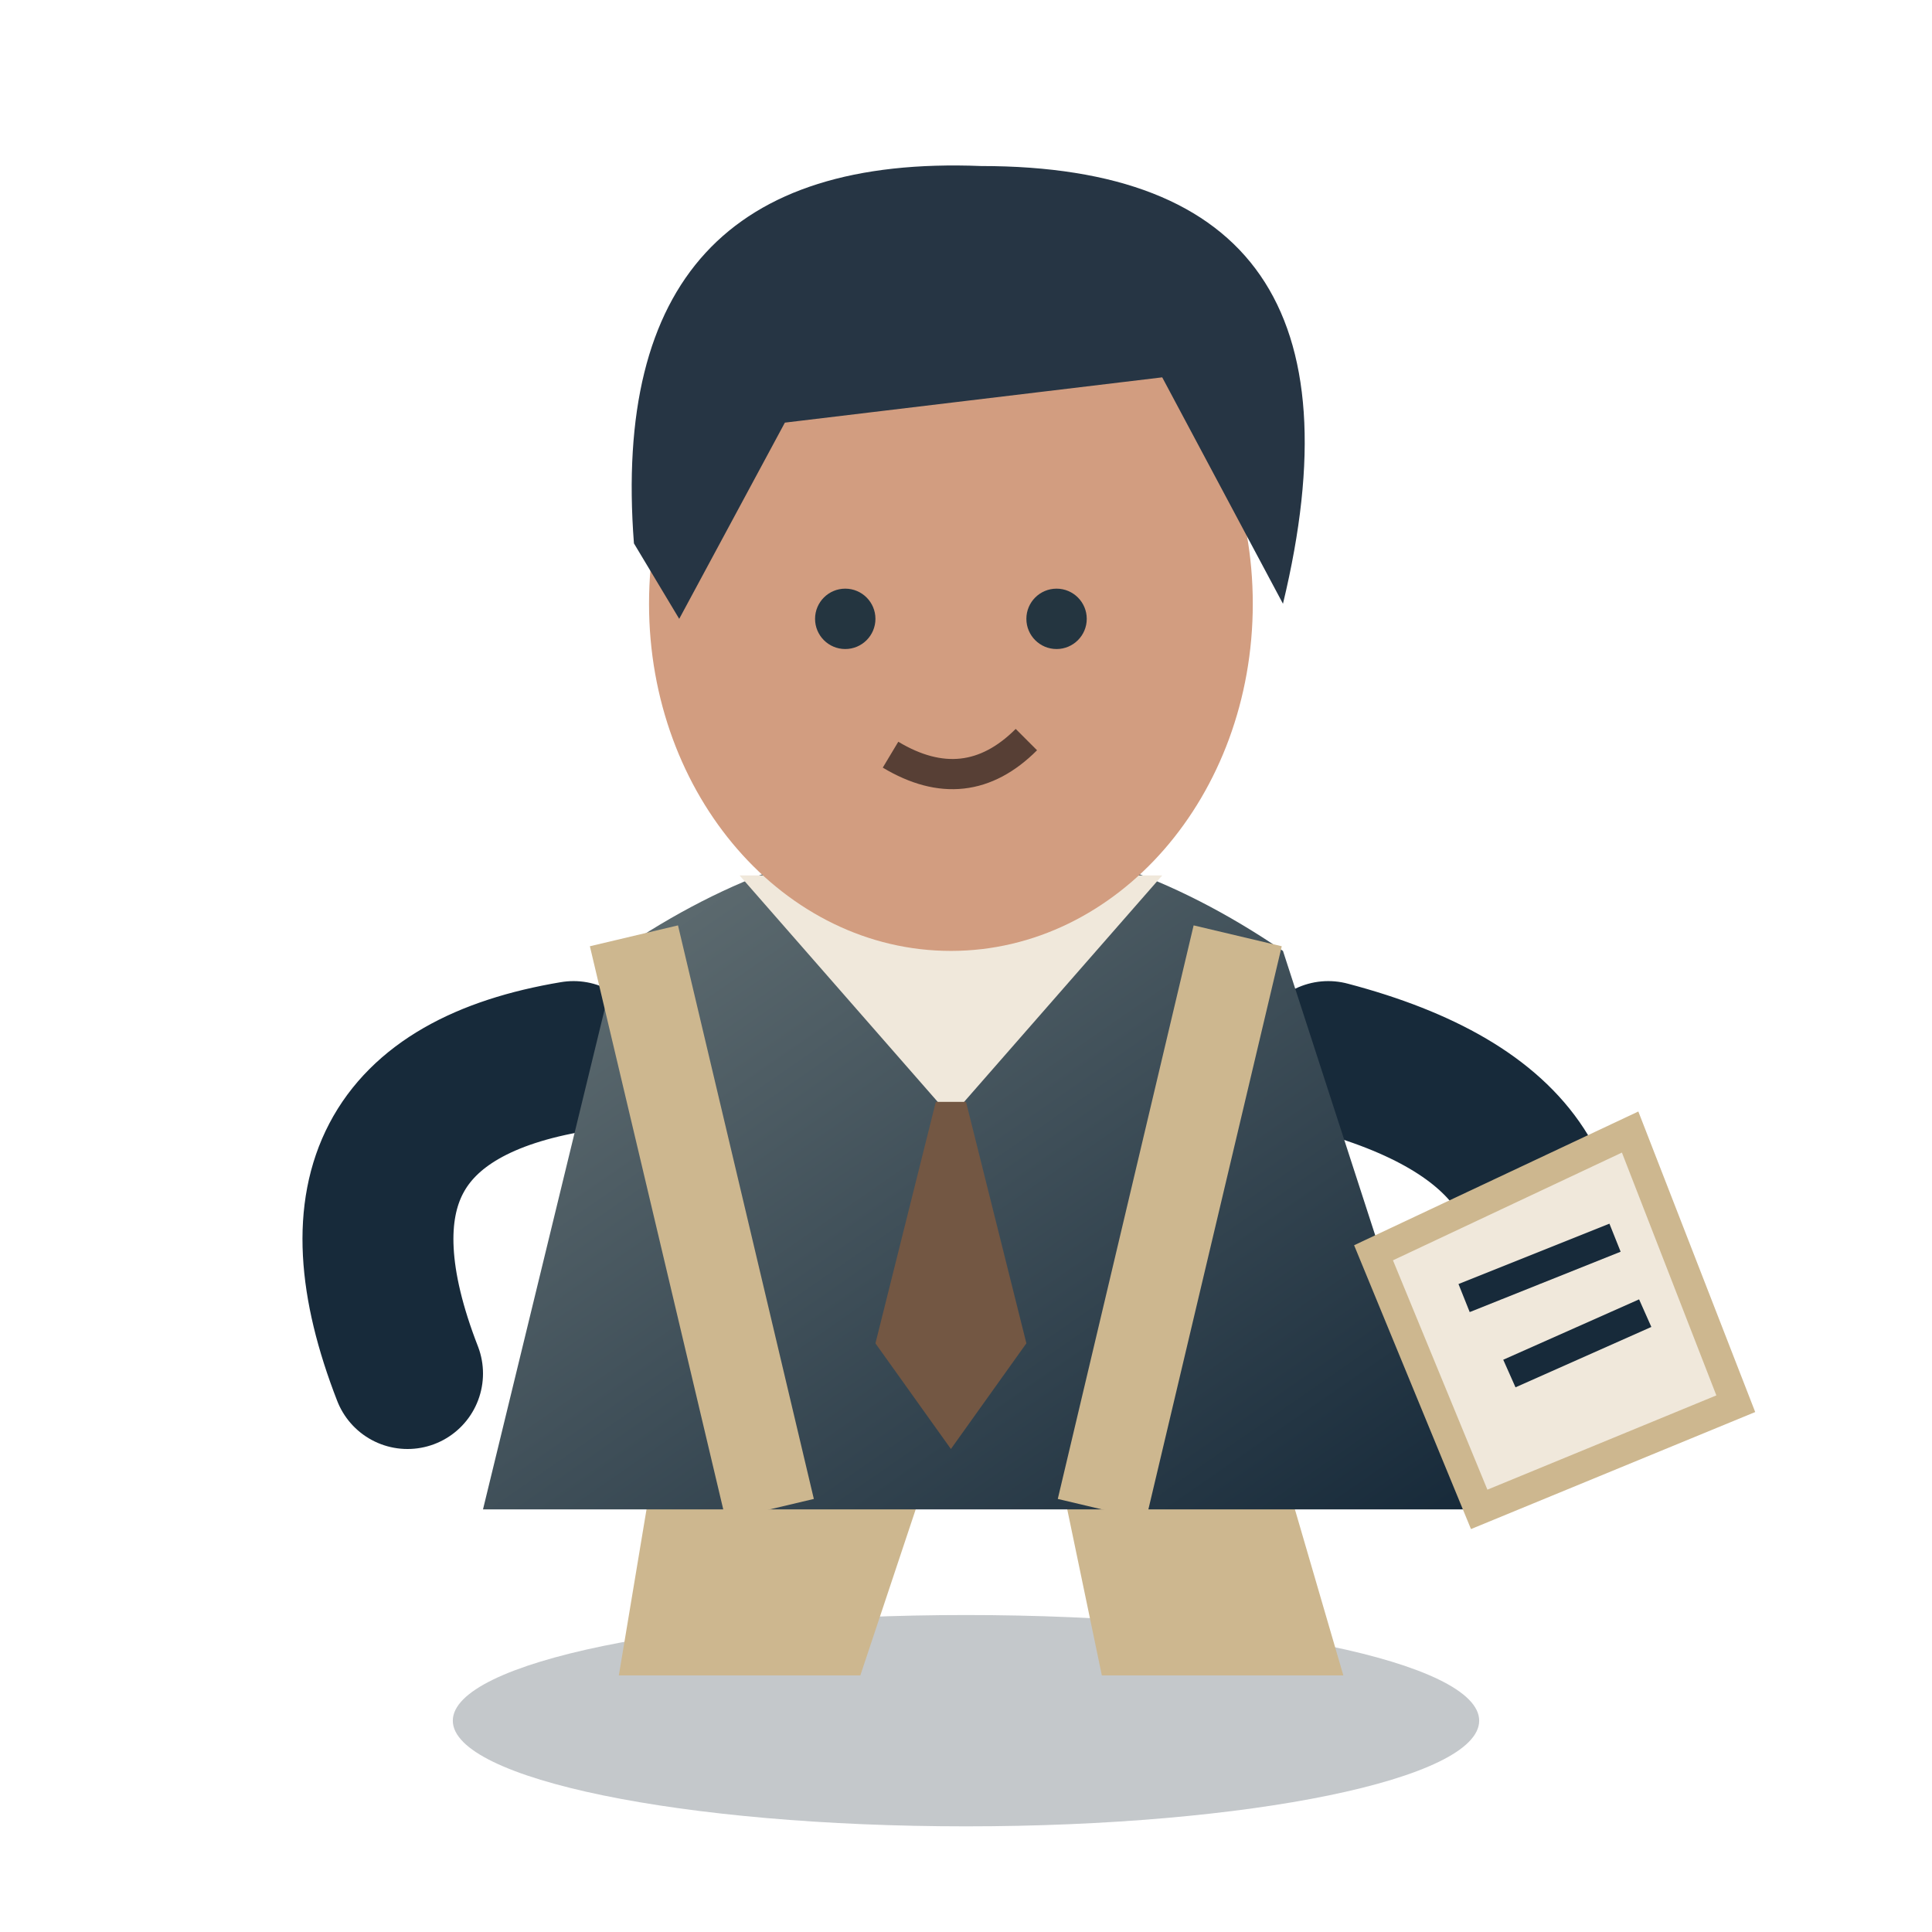
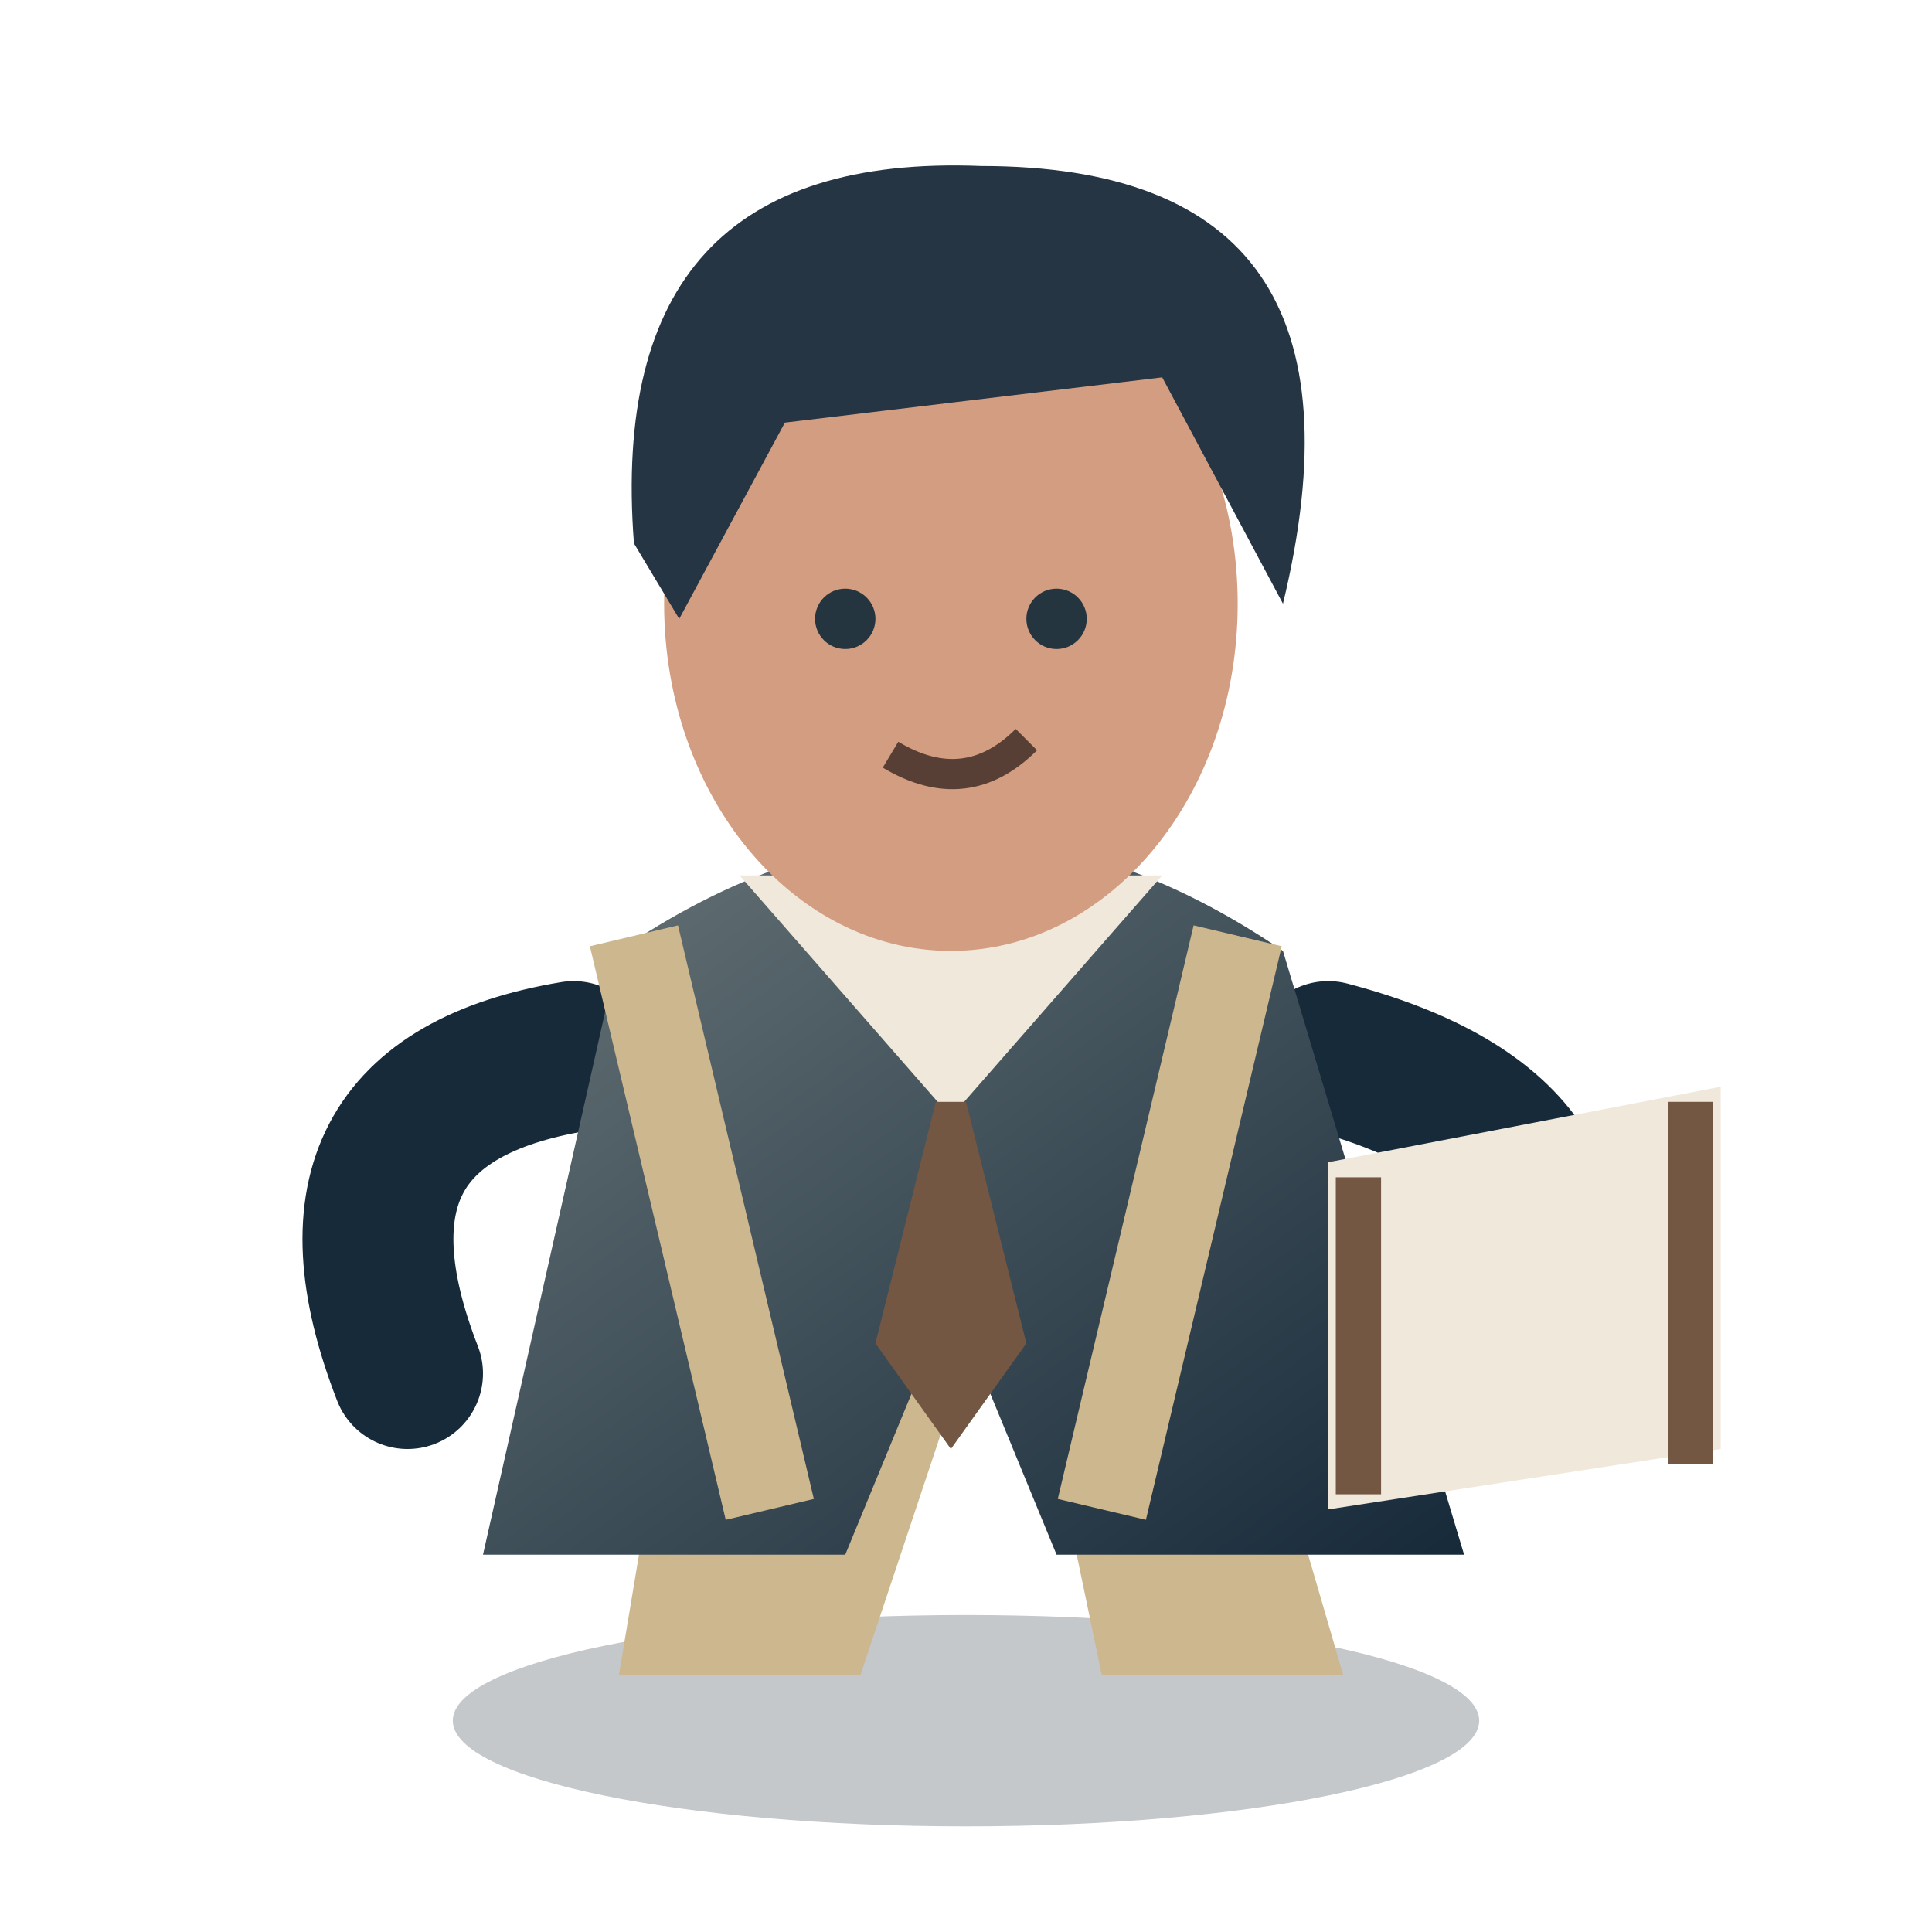
<svg xmlns="http://www.w3.org/2000/svg" width="128" height="128" viewBox="0 0 128 128">
  <defs>
    <linearGradient id="body0" x1="0" y1="0" x2="1" y2="1">
      <stop offset="0" stop-color="#687578" />
      <stop offset="1" stop-color="#172A3A" />
    </linearGradient>
  </defs>
  <ellipse cx="64" cy="114" rx="34" ry="7" fill="#091726" opacity=".24" />
  <path d="M45 87l-4 24h16l8-24M68 87l5 24h16l-7-24" fill="#CDB78F" />
  <path d="M38 70Q20 73 27 91M88 70q19 5 13 20" stroke="#172A3A" stroke-width="10" fill="none" stroke-linecap="round" />
-   <path d="M32 100l9-37q22-15 44 0l12 37z" fill="url(#body0)" />
+   <path d="M32 103l9-40q22-15 44 0l12 40H70l-7-17-7 17z" fill="url(#body0)" />
  <path d="M49 58l14 16 14-16" fill="#F0E8DB" />
-   <ellipse cx="63" cy="40" rx="20" ry="23" fill="#d29d80" />
+   <ellipse cx="63" cy="40" rx="19" ry="23" fill="#d29d80" />
  <path d="M42 36q-2-26 23-25 27 0 20 29l-8-15-25 3-7 13z" fill="#263544" />
  <circle cx="56" cy="41" r="2" fill="#243540" />
  <circle cx="70" cy="41" r="2" fill="#243540" />
  <path d="M59 50q5 3 9-1" fill="none" stroke="#573f35" stroke-width="2" />
  <path d="M62 73l-4 16 5 7 5-7-4-16" fill="#735743" />
  <path d="M42 62l9 38M82 62l-9 38" stroke="#CDB78F" stroke-width="6" />
-   <path d="M91 83l17-8 7 18-17 7z" fill="#F0E8DB" stroke="#CDB78F" stroke-width="2" />
-   <path d="M97 86l10-4m-7 9 9-4" stroke="#172A3A" stroke-width="2" />
+   <path d="M88 77l26-5v24l-26 4z" fill="#F0E8DB" />
+   <path d="M90 78v21M112 73v24" stroke="#735743" stroke-width="3" />
</svg>
